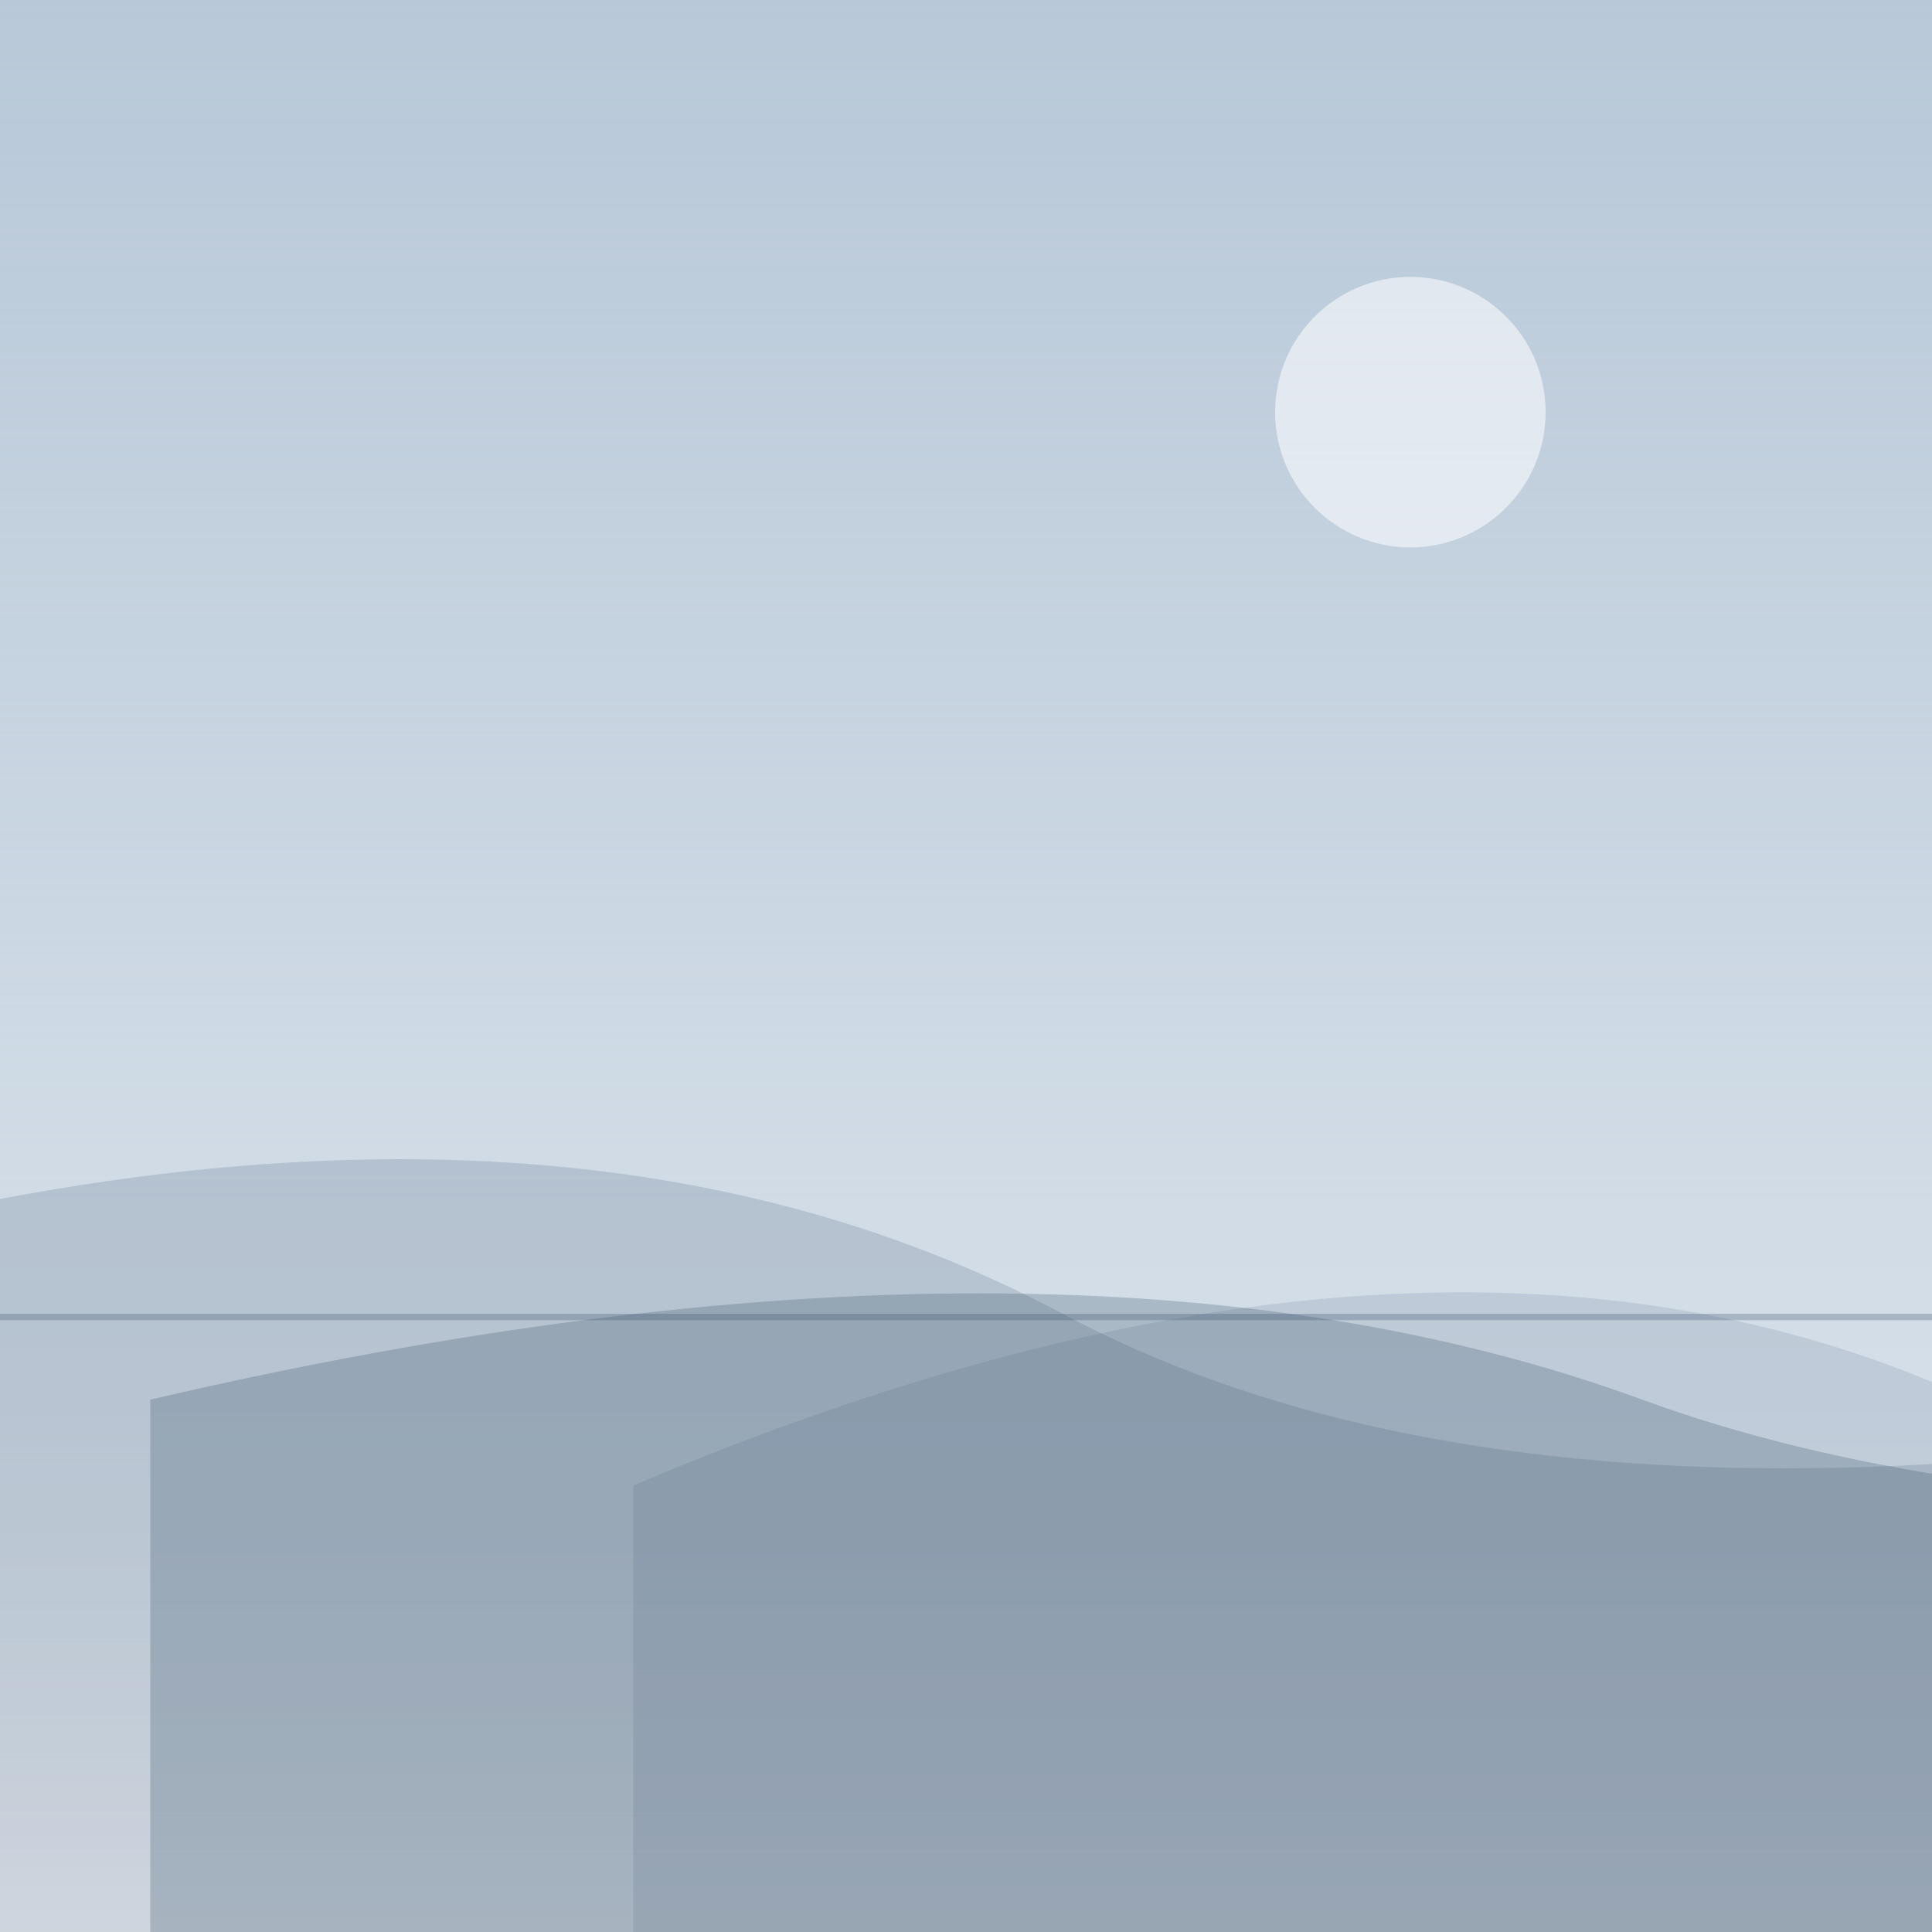
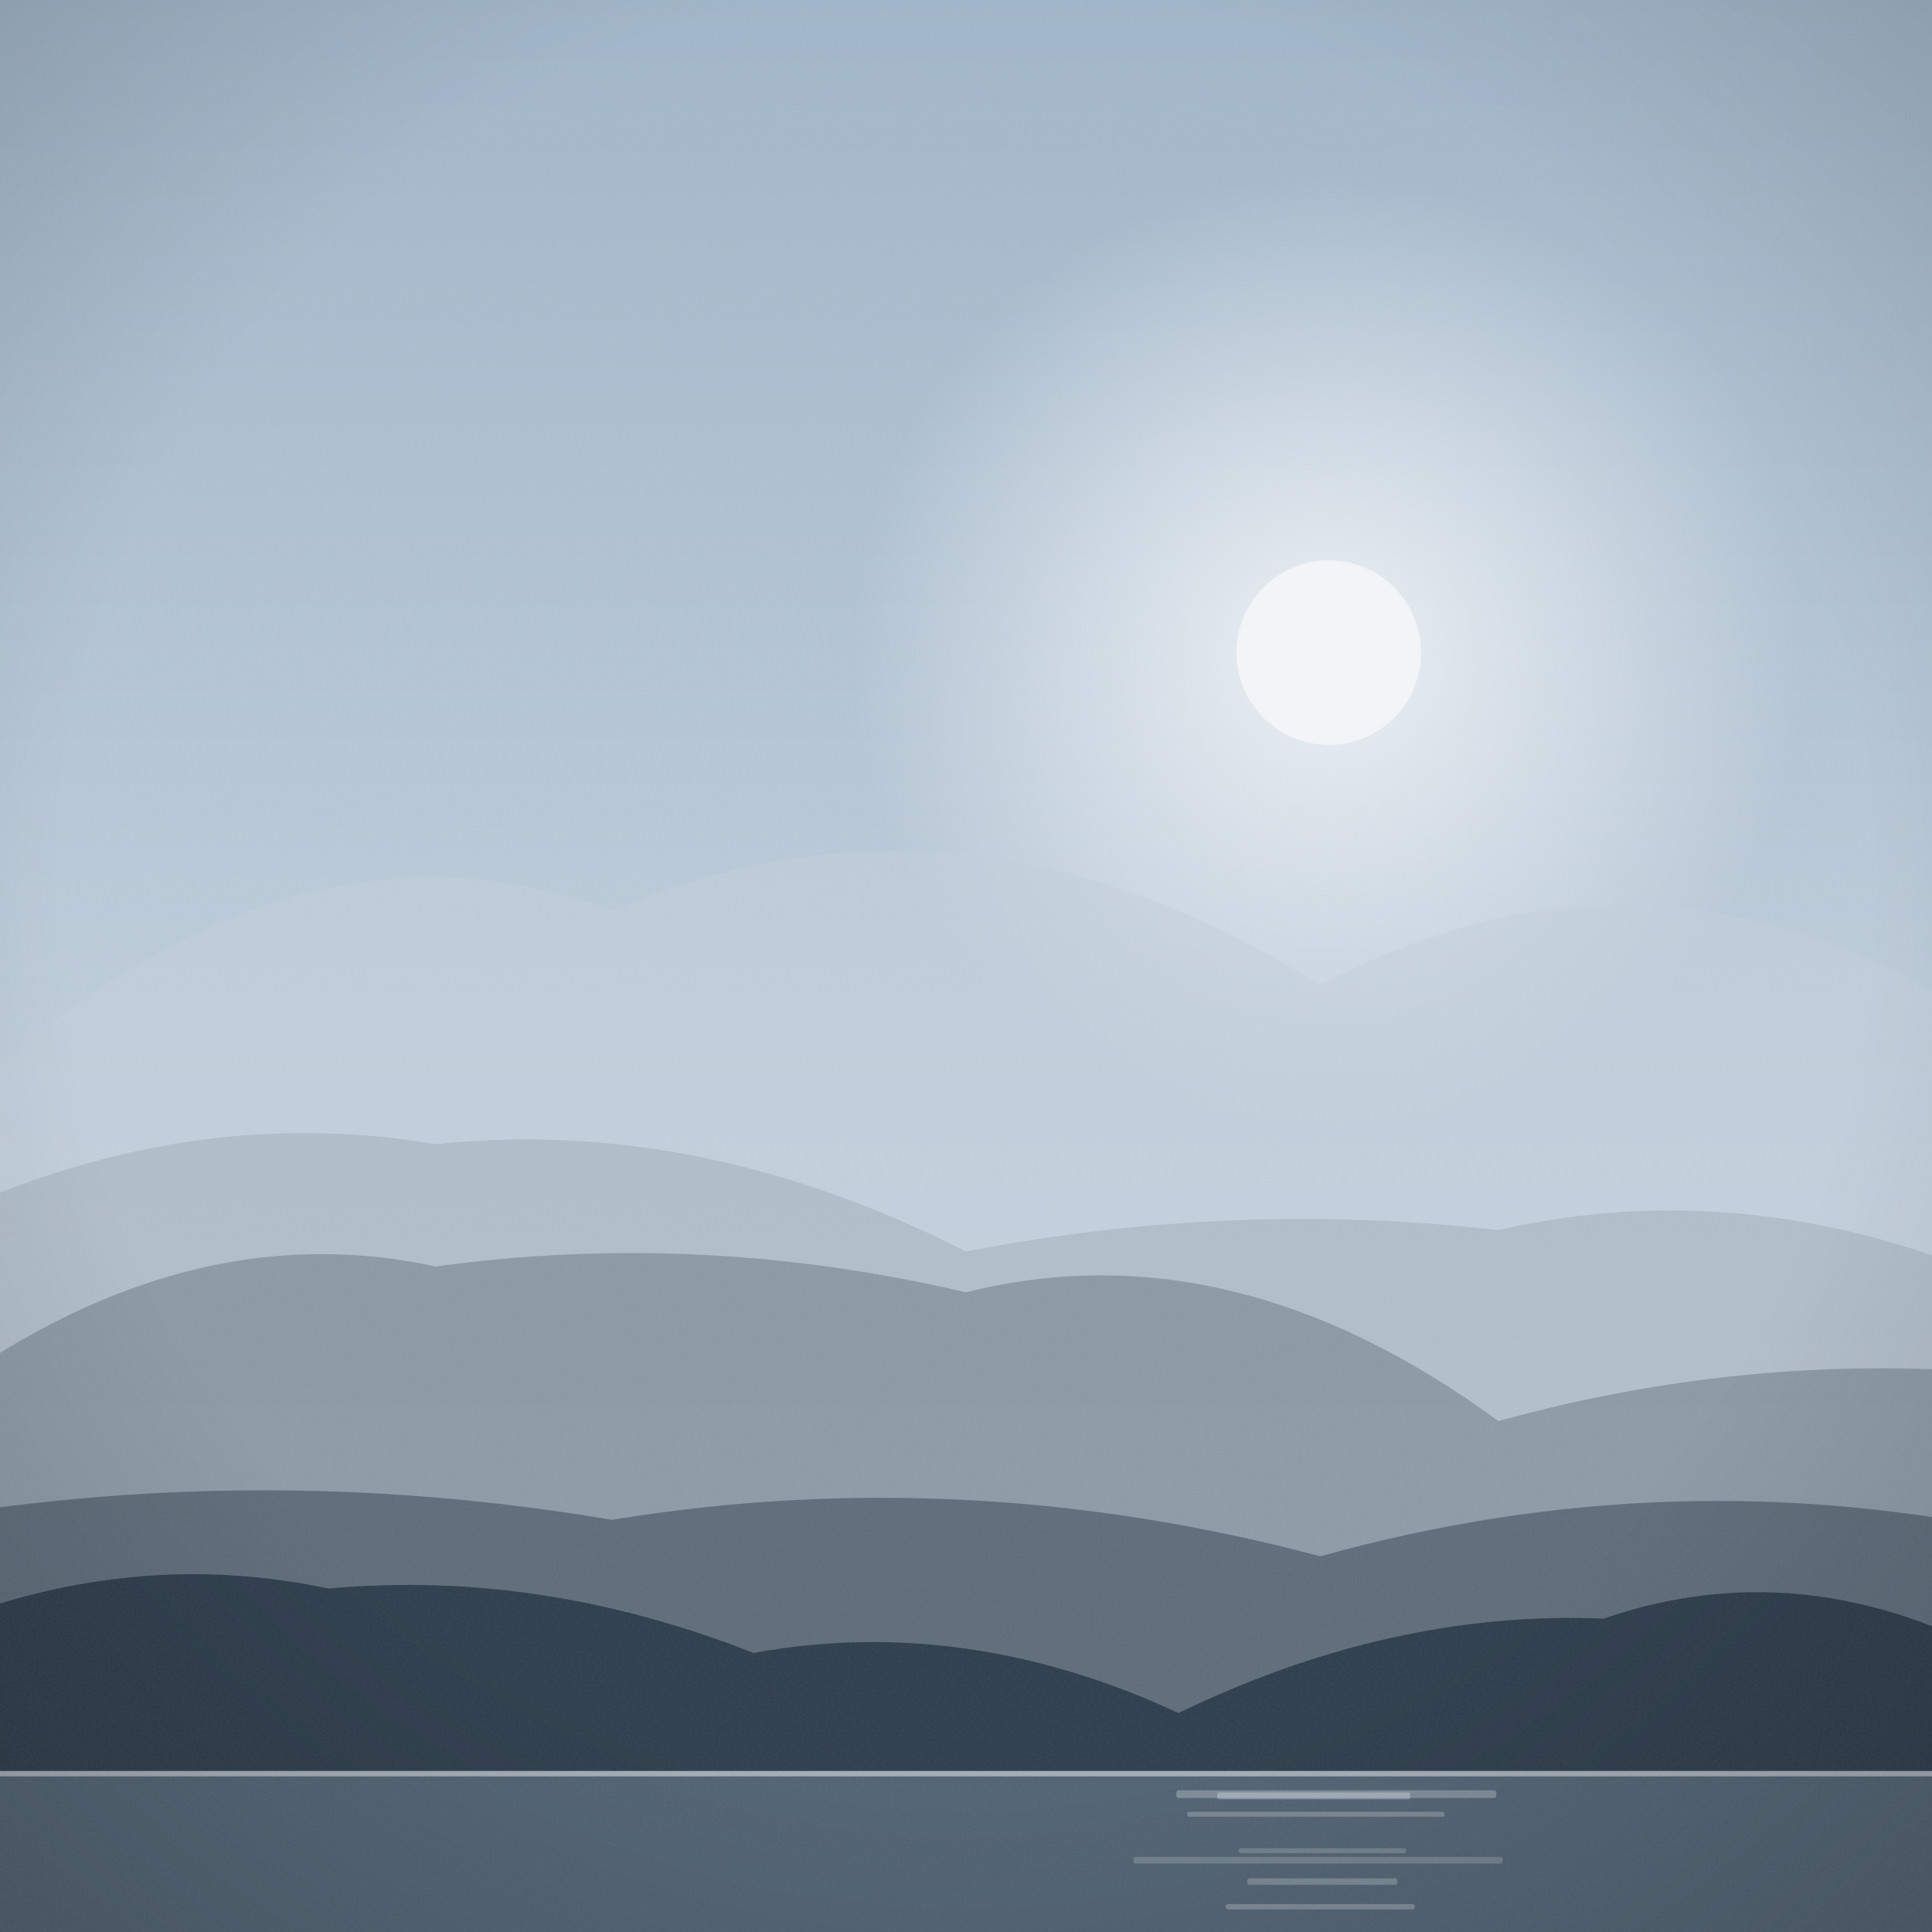
<svg xmlns="http://www.w3.org/2000/svg" viewBox="0 0 900 900">
  <defs>
-     <linearGradient id="g" x1="0" y1="0" x2="0" y2="1">
-       <stop offset="0" stop-color="#B8C8D8" />
-       <stop offset=".62" stop-color="#B8C8D8" stop-opacity=".55" />
-       <stop offset="1" stop-color="#F0F4F8" />
+     <linearGradient id="sky" x1="0" y1="0" x2="0" y2="1">
+       <stop offset="0" stop-color="#9FB4C7" />
+       <stop offset=".72" stop-color="#C7D3DF" />
+       <stop offset="1" stop-color="#E7EDF2" />
    </linearGradient>
+     <radialGradient id="glow">
+       <stop offset="0" stop-color="#F2F5F8" stop-opacity=".9" />
+       <stop offset="1" stop-color="#F2F5F8" stop-opacity="0" />
+     </radialGradient>
+     <radialGradient id="vig" cx=".5" cy=".46" r=".75">
+       <stop offset=".62" stop-color="#000" stop-opacity="0" />
+       <stop offset="1" stop-color="#000" stop-opacity=".18" />
+     </radialGradient>
+     <filter id="gr">
+       <feTurbulence type="fractalNoise" baseFrequency="0.9" numOctaves="2" stitchTiles="stitch" />
+       <feColorMatrix type="matrix" values="0 0 0 0 1 0 0 0 0 1 0 0 0 0 1 0 0 0 0.05 0" />
+     </filter>
  </defs>
-   <rect width="900" height="900" fill="#F0F4F8" />
-   <rect width="900" height="900" fill="url(#g)" />
-   <circle cx="657" cy="192" r="63" fill="#FFFFFF" opacity=".55" />
-   <rect y="612" width="900" height="3" fill="#36506A" opacity=".28" />
-   <path d="M-200 612 Q 225 468 495 612 T 1300 612 V900 H-200 Z" fill="#36506A" opacity="0.18" />
-   <path d="M70 652 Q 495 553 765 652 T 1570 652 V900 H70 Z" fill="#36506A" opacity="0.26" />
-   <path d="M295 692 Q 720 512 990 692 T 1795 692 V900 H295 Z" fill="#36506A" opacity="0.13" />
+   <rect width="900" height="900" fill="url(#sky)" />
+   <circle cx="619" cy="304" r="224" fill="url(#glow)" />
+   <circle cx="619" cy="304" r="43" fill="#F2F5F8" opacity=".95" />
+   <path d="M-45 540 Q120 364 285 424 Q450 355 615 459 Q780 371 945 490 V910 H-45 Z" fill="#C2CEDA" opacity="0.50" />
+   <path d="M-45 576 Q79 512 203 533 Q326 520 450 583 Q574 559 698 573 Q821 545 945 603 V910 H-45 Z" fill="#A4B1BD" opacity="0.62" />
+   <path d="M-45 662 Q79 563 203 590 Q326 573 450 602 Q574 571 698 662 Q821 628 945 641 V910 H-45 Z" fill="#7F8D9A" opacity="0.75" />
+   <path d="M-45 709 Q120 680 285 708 Q450 681 615 725 Q780 679 945 715 V910 H-45 Z" fill="#586674" opacity="0.88" />
+   <path d="M-45 764 Q54 719 153 740 Q252 731 351 770 Q450 752 549 798 Q648 750 747 754 Q846 720 945 780 V910 H-45 Z" fill="#2E3D4C" opacity="1.00" />
+   <rect y="825" width="900" height="75" fill="#566777" opacity=".88" />
+   <rect y="825" width="900" height="2.5" fill="#F1F4F7" opacity=".5" />
+   <rect x="548" y="834" width="149" height="3.6" rx="1" fill="#F2F5F8" opacity="0.28" />
+   <rect x="567" y="835" width="90" height="3.2" rx="1" fill="#F2F5F8" opacity="0.30" />
+   <rect x="553" y="844" width="120" height="2.3" rx="1" fill="#F2F5F8" opacity="0.25" />
+   <rect x="577" y="861" width="78" height="2.3" rx="1" fill="#F2F5F8" opacity="0.20" />
+   <rect x="528" y="865" width="172" height="3.1" rx="1" fill="#F2F5F8" opacity="0.20" />
+   <rect x="581" y="875" width="70" height="3.0" rx="1" fill="#F2F5F8" opacity="0.24" />
+   <rect x="571" y="887" width="88" height="2.5" rx="1" fill="#F2F5F8" opacity="0.26" />
+   <rect width="900" height="900" fill="url(#vig)" />
+   <rect width="900" height="900" filter="url(#gr)" />
</svg>
